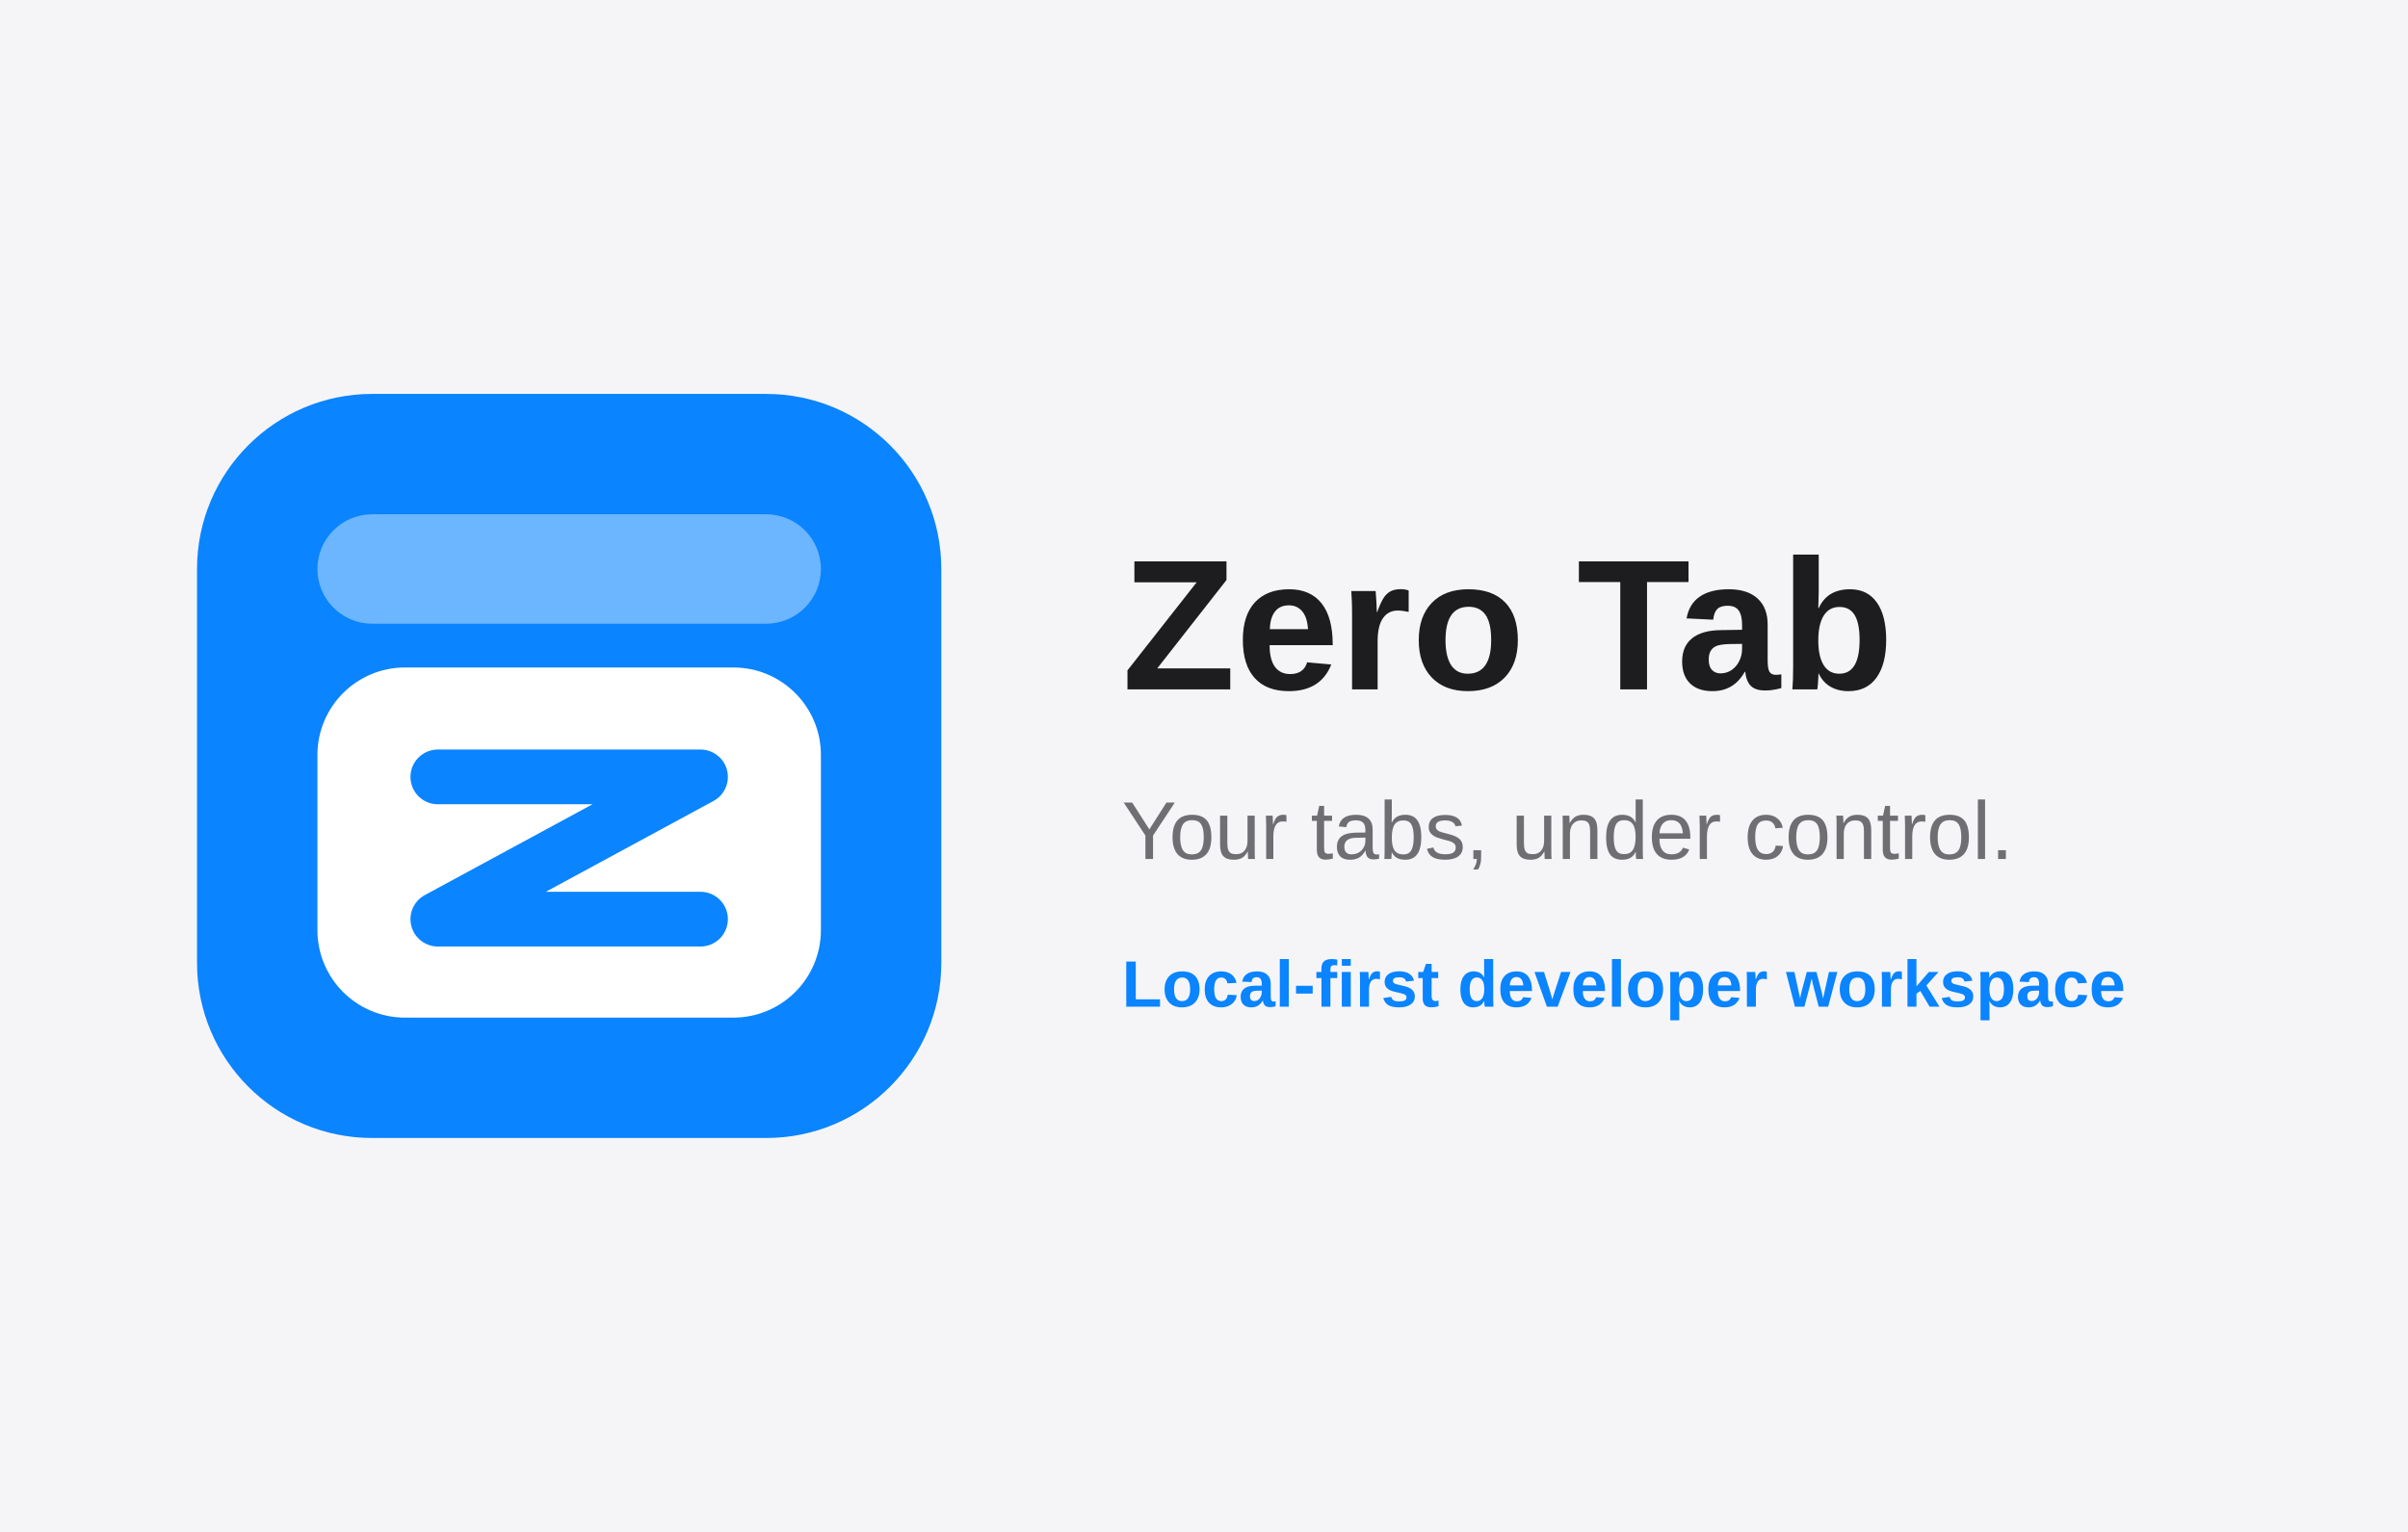
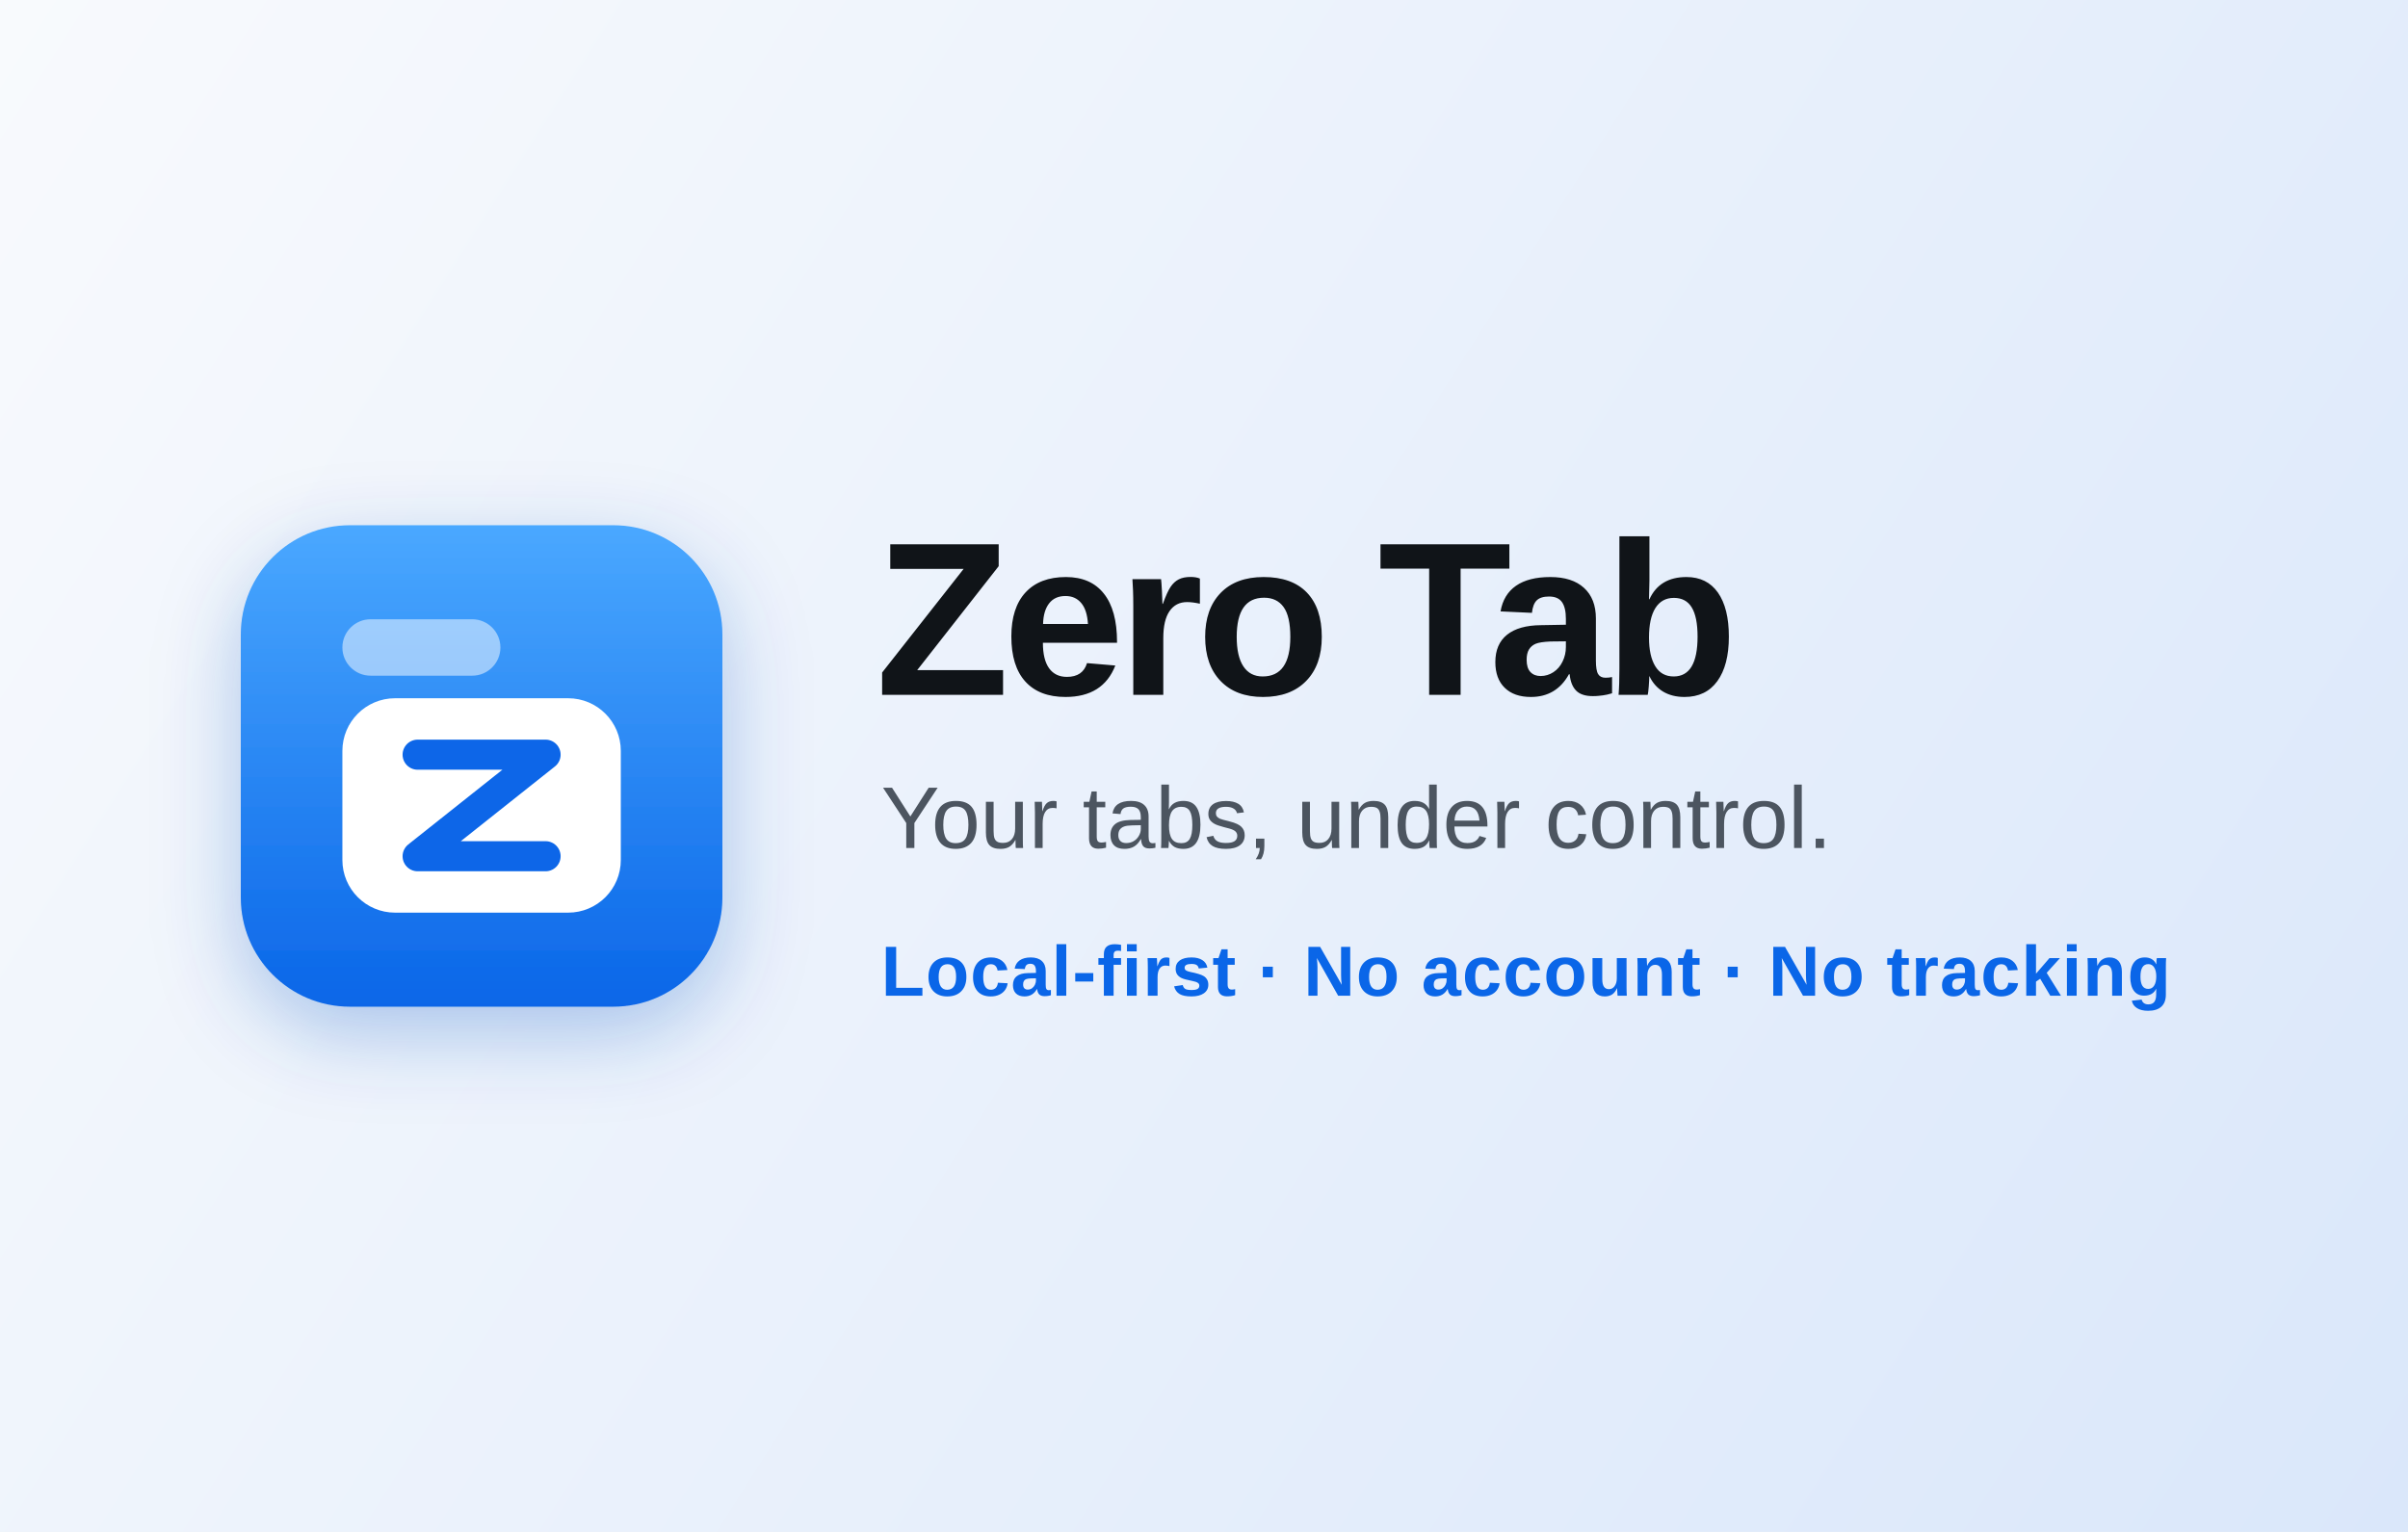
<svg xmlns="http://www.w3.org/2000/svg" width="440" height="280" viewBox="0 0 440 280">
-   <rect width="440" height="280" fill="#F5F5F7" />
-   <rect x="36" y="72" width="136" height="136" rx="32" fill="#0A84FF" />
-   <rect x="58" y="94" width="92" height="20" rx="10" fill="#FFFFFF" opacity="0.4" />
-   <rect x="58" y="122" width="92" height="64" rx="16" fill="#FFFFFF" />
-   <path d="M80 142H128L80 168H128" fill="none" stroke="#0A84FF" stroke-width="10" stroke-linecap="round" stroke-linejoin="round" />
-   <text x="205" y="126" fill="#1D1D1F" font-family="-apple-system, BlinkMacSystemFont, Helvetica Neue, Arial, sans-serif" font-size="34" font-weight="700">Zero Tab</text>
-   <text x="205" y="157" fill="#6E6E73" font-family="-apple-system, BlinkMacSystemFont, Helvetica Neue, Arial, sans-serif" font-size="15" font-weight="500">Your tabs, under control.</text>
-   <text x="205" y="184" fill="#0A84FF" font-family="-apple-system, BlinkMacSystemFont, Helvetica Neue, Arial, sans-serif" font-size="12" font-weight="600">Local-first developer workspace</text>
+   <defs>
+     <linearGradient id="promo-bg" x1="0" y1="0" x2="440" y2="280" gradientUnits="userSpaceOnUse">
+       <stop offset="0" stop-color="#F8FAFD" />
+       <stop offset="1" stop-color="#DAE7FA" />
+     </linearGradient>
+     <linearGradient id="promo-icon" x1="0" y1="0" x2="0" y2="1">
+       <stop offset="0" stop-color="#4AA8FF" />
+       <stop offset="1" stop-color="#0A66E8" />
+     </linearGradient>
+     <filter id="promo-shadow" x="-40%" y="-40%" width="180%" height="180%">
+       <feDropShadow dx="0" dy="7" stdDeviation="11" flood-color="#0A4FBE" flood-opacity="0.3" />
+     </filter>
+   </defs>
+   <rect width="440" height="280" fill="url(#promo-bg)" />
+   <g filter="url(#promo-shadow)" transform="translate(44 96) scale(0.6875)">
+     <rect width="128" height="128" rx="29" fill="url(#promo-icon)" />
+     <rect x="27" y="25" width="42" height="15" rx="7.5" fill="#FFFFFF" opacity="0.5" />
+     <rect x="27" y="46" width="74" height="57" rx="14" fill="#FFFFFF" />
+     <path d="M47 61h34L47 88h34" fill="none" stroke="#0A66E8" stroke-width="8" stroke-linecap="round" stroke-linejoin="round" />
+   </g>
+   <text x="160" y="127" fill="#101418" font-family="-apple-system, BlinkMacSystemFont, 'Helvetica Neue', Arial, sans-serif" font-size="40" font-weight="700" letter-spacing="-1.2">Zero Tab</text>
+   <text x="161" y="155" fill="#4C5560" font-family="-apple-system, BlinkMacSystemFont, 'Helvetica Neue', Arial, sans-serif" font-size="16" font-weight="500">Your tabs, under control.</text>
+   <text x="161" y="182" fill="#0A66E8" font-family="-apple-system, BlinkMacSystemFont, 'Helvetica Neue', Arial, sans-serif" font-size="13" font-weight="600" letter-spacing="0.2">Local-first · No account · No tracking</text>
</svg>
